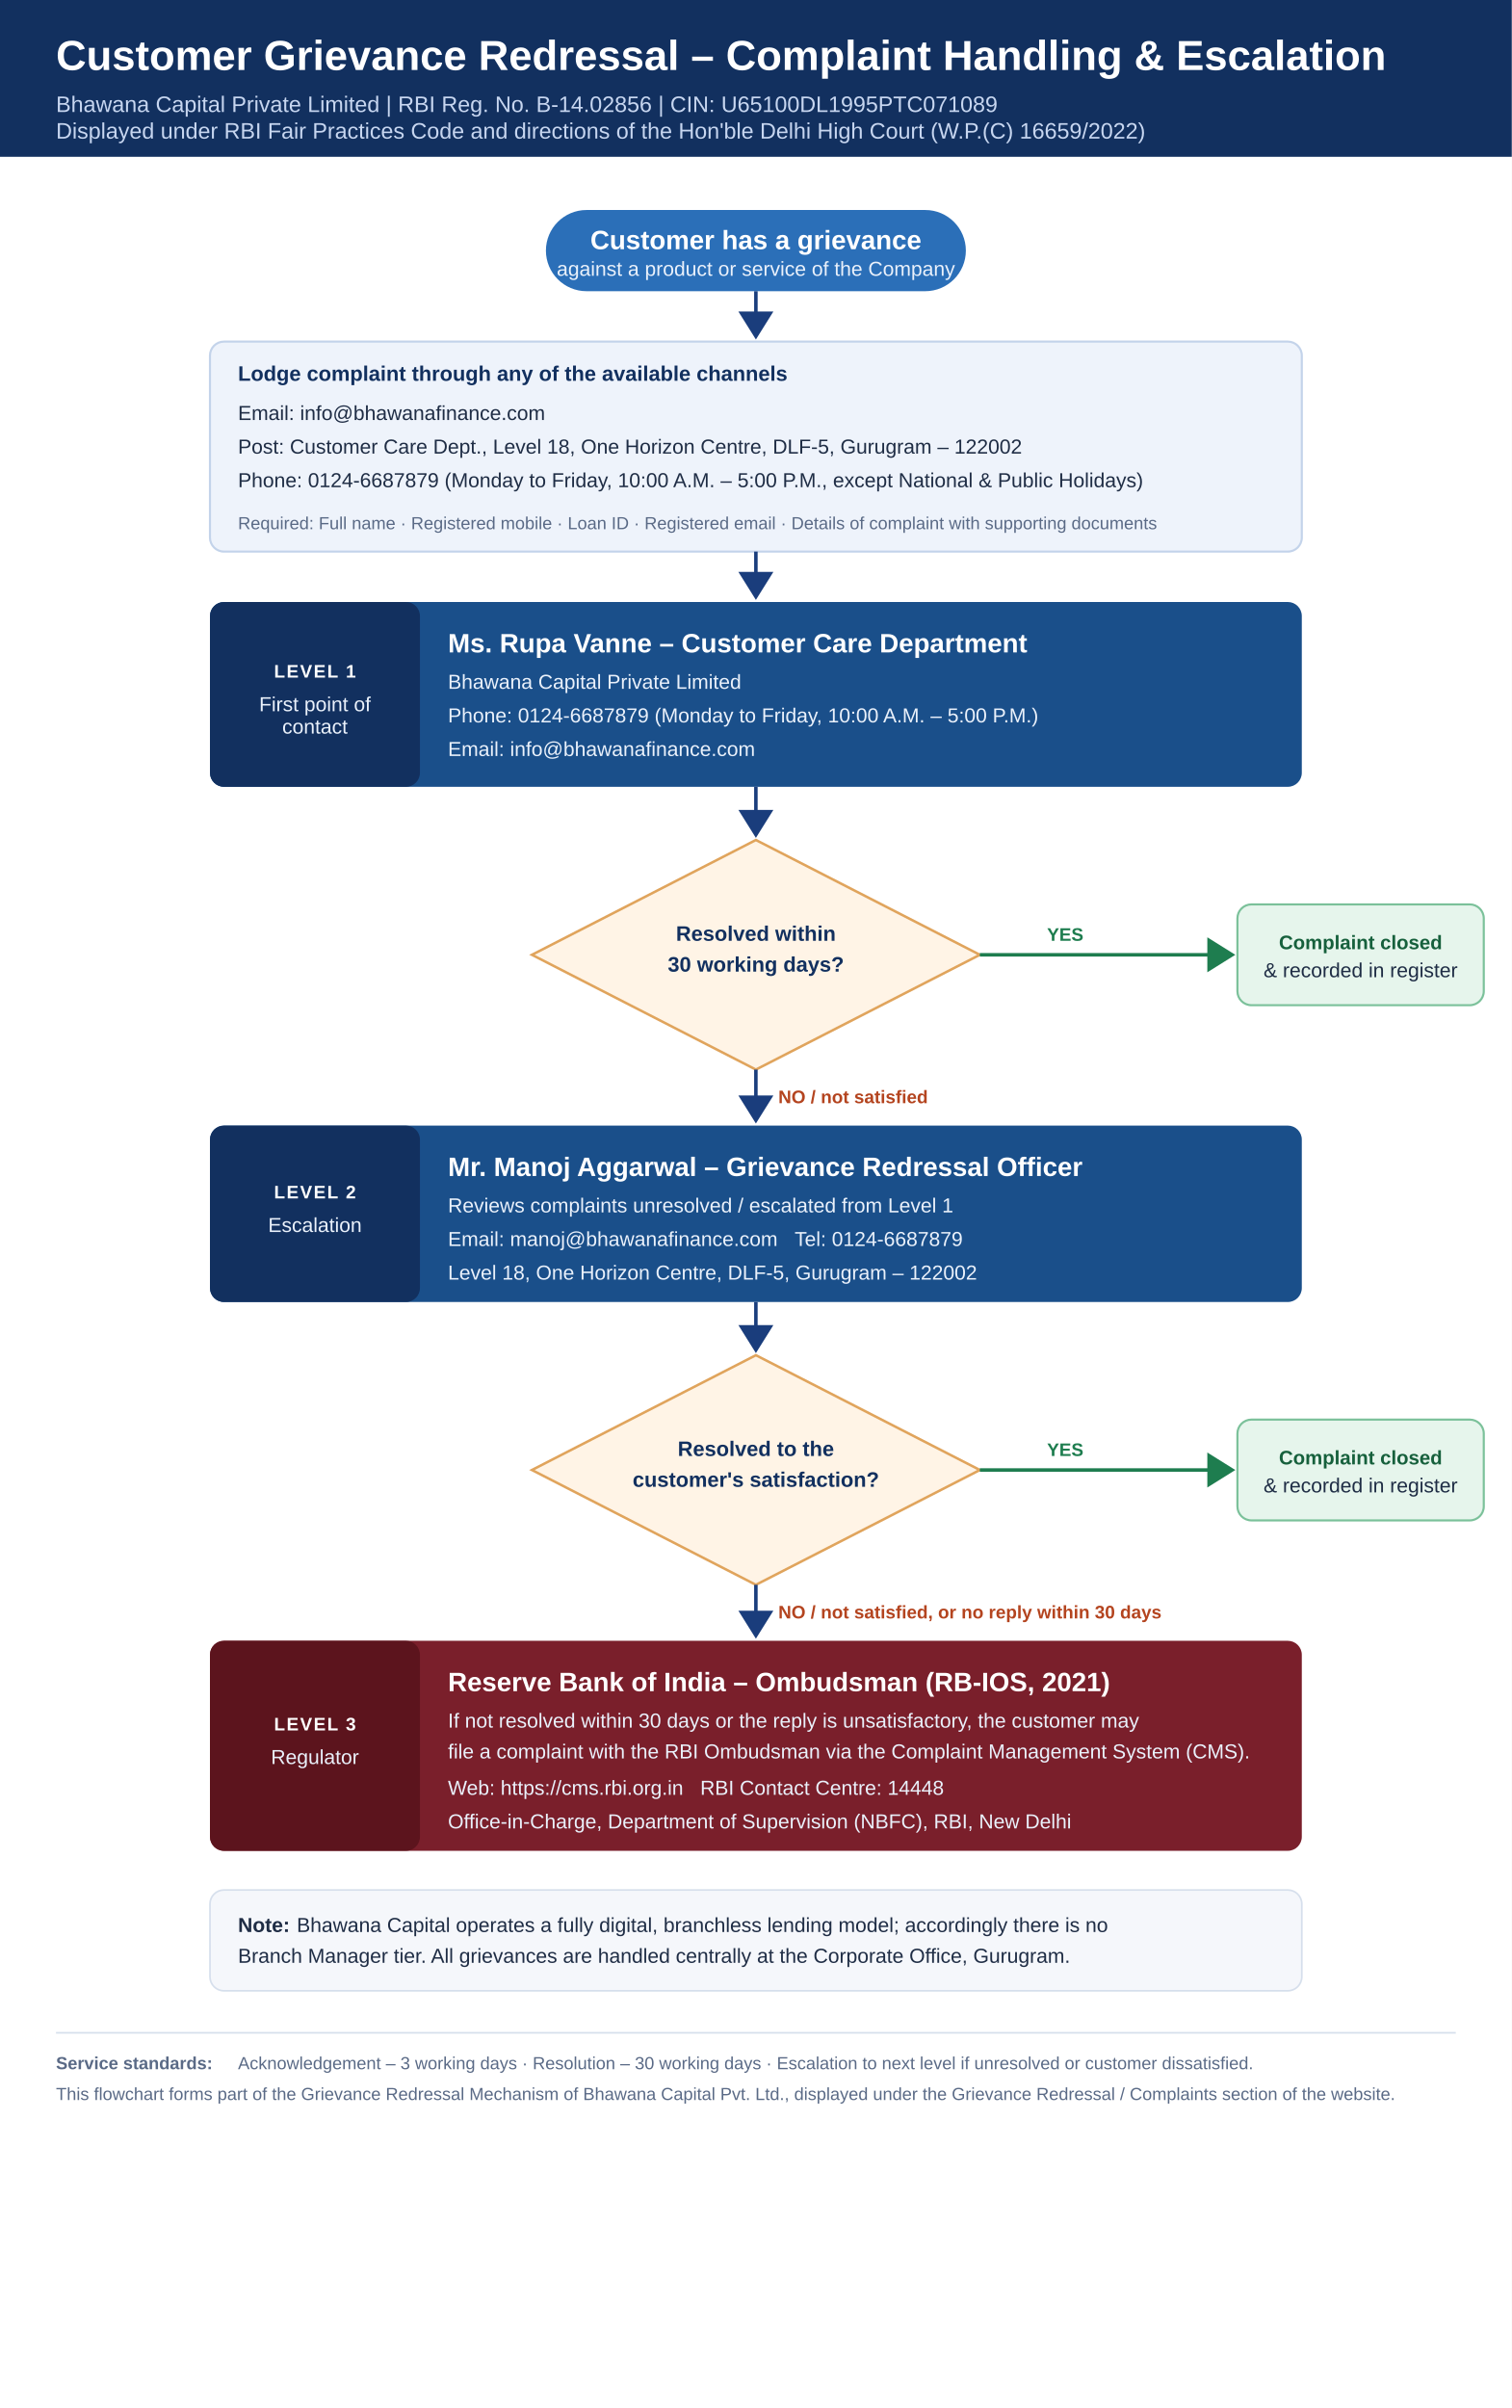
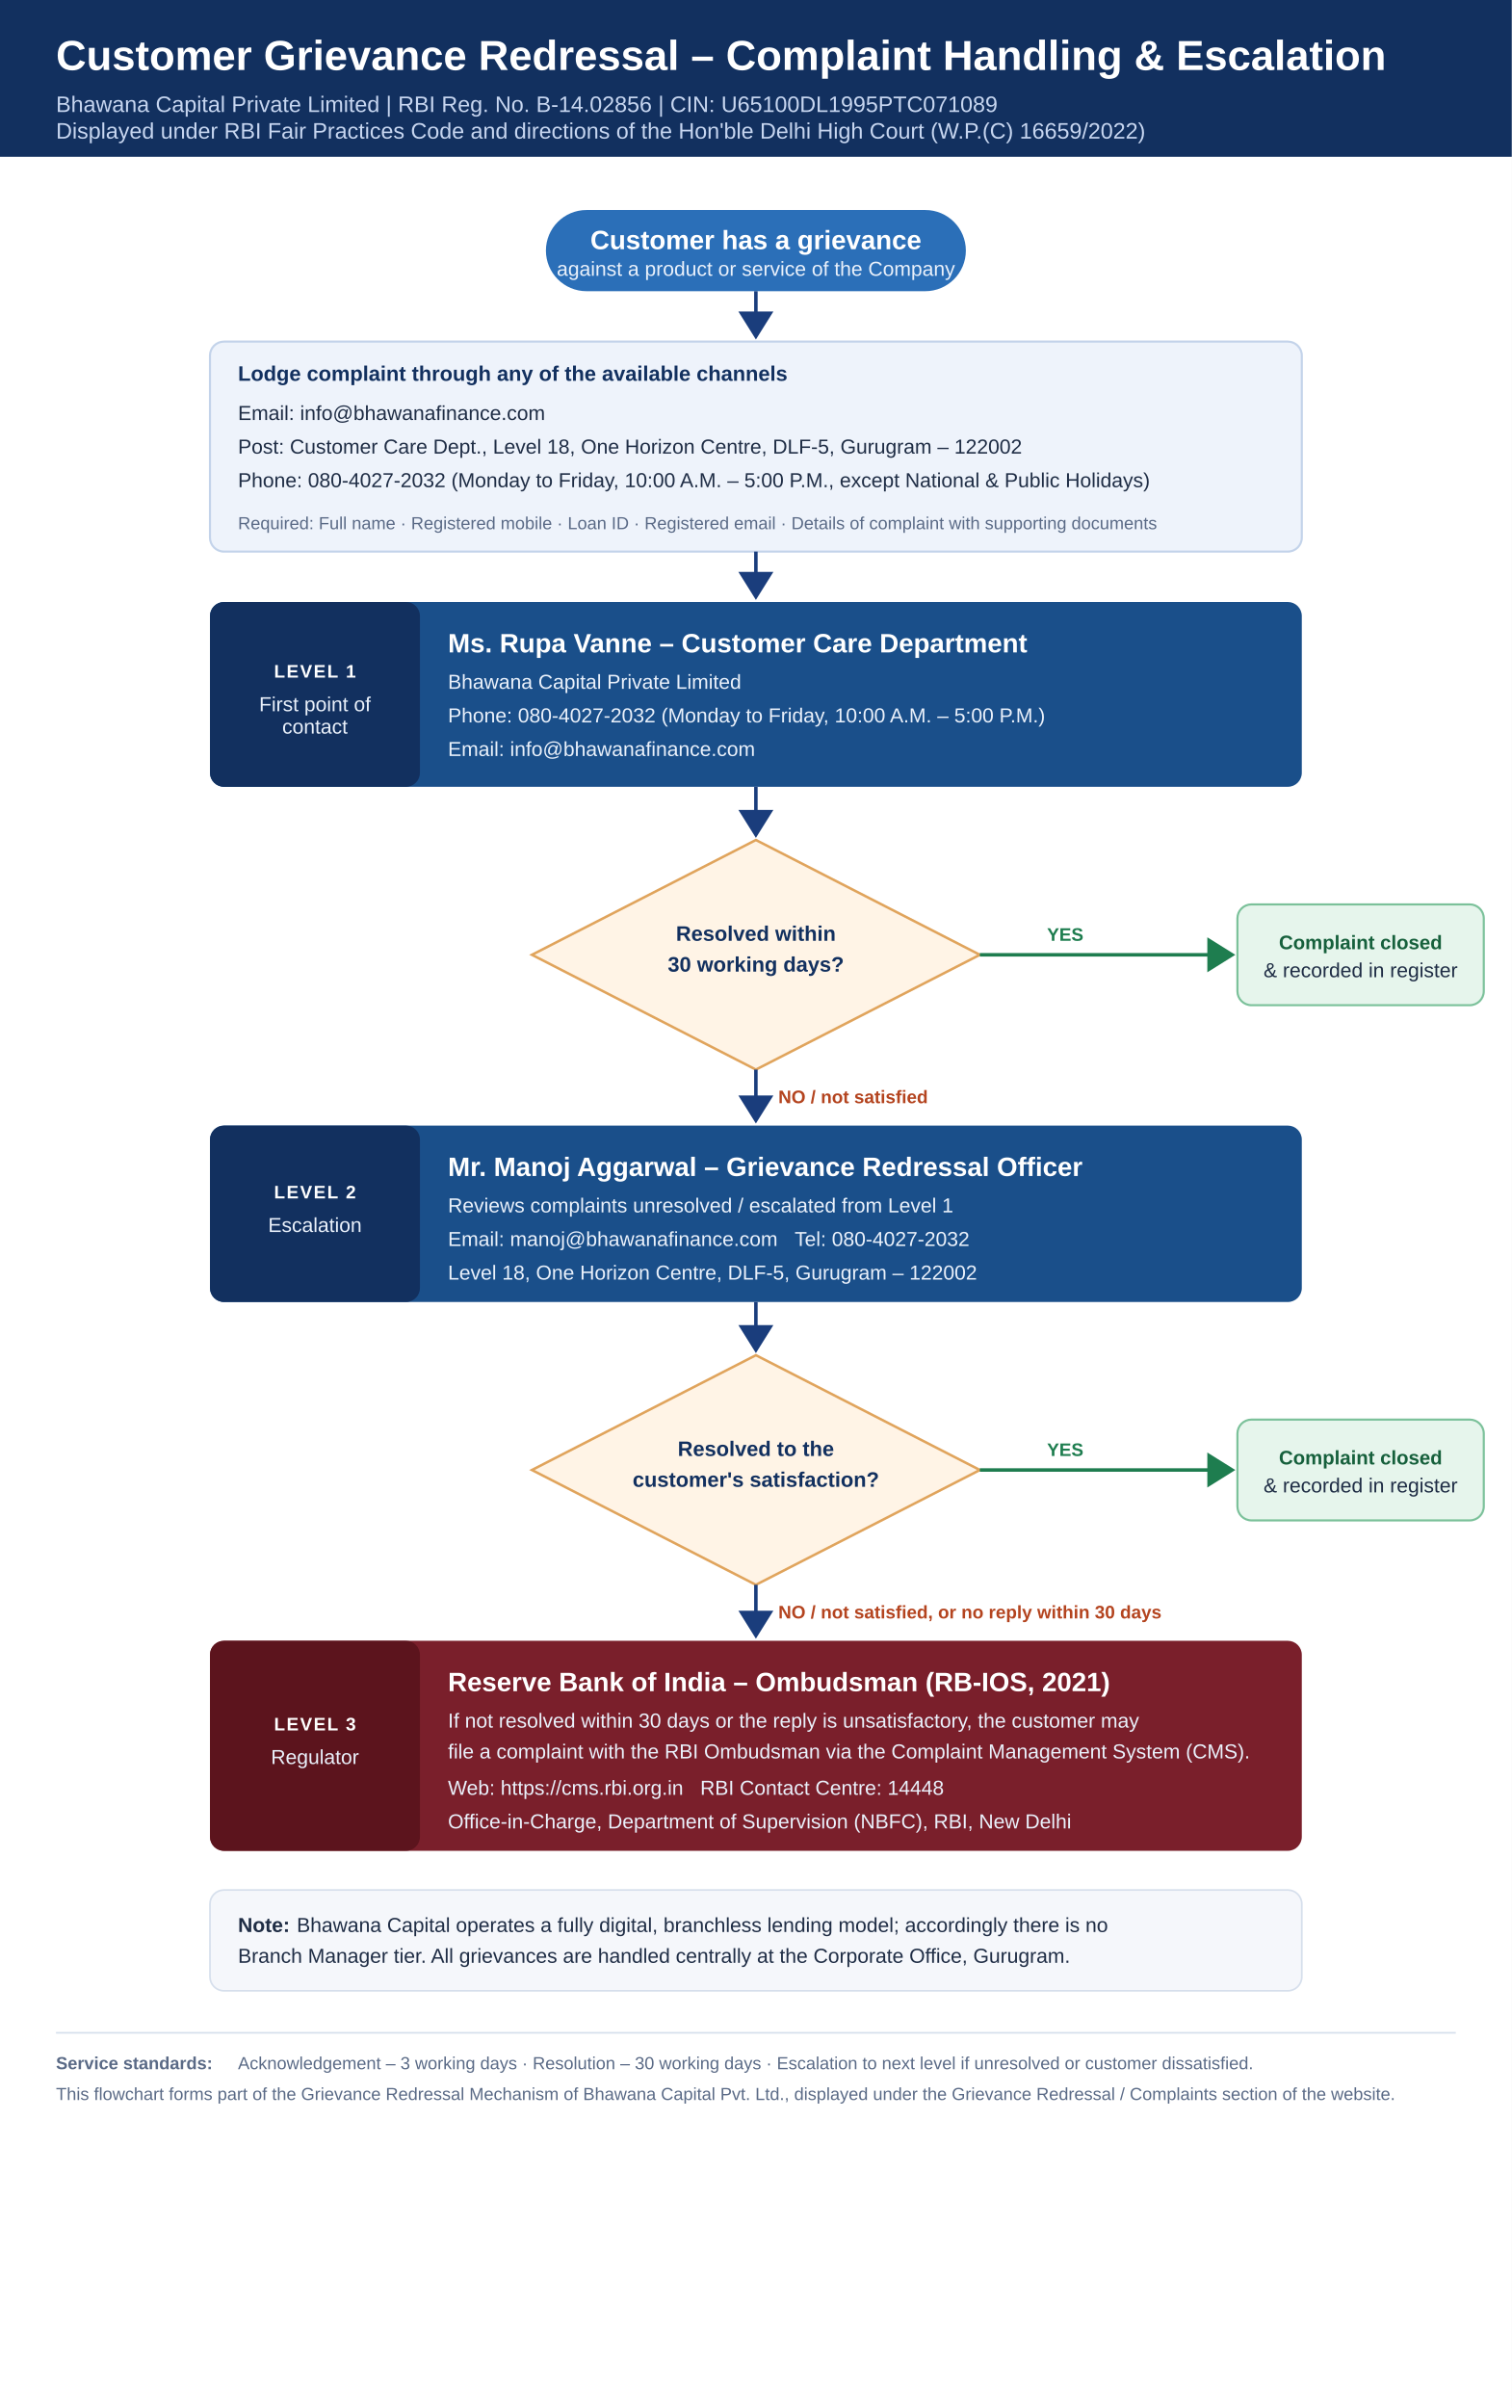
<svg xmlns="http://www.w3.org/2000/svg" viewBox="0 0 1080 1720" font-family="Arial, Helvetica, sans-serif">
  <defs>
    <marker id="arrow" markerWidth="10" markerHeight="10" refX="7" refY="5" orient="auto" markerUnits="strokeWidth">
      <path d="M0,0 L8,5 L0,10 z" fill="#1a3d7c" />
    </marker>
    <marker id="arrowGreen" markerWidth="10" markerHeight="10" refX="7" refY="5" orient="auto" markerUnits="strokeWidth">
      <path d="M0,0 L8,5 L0,10 z" fill="#1e7d4f" />
    </marker>
    <style>
      .title{font-size:30px;font-weight:700;fill:#ffffff}
      .subtitle{font-size:16px;fill:#c7d6f0}
      .boxhead{font-size:19px;font-weight:700;fill:#ffffff}
      .lvltag{font-size:13px;font-weight:700;fill:#ffffff;letter-spacing:1px}
      .body{font-size:14.5px;fill:#1f2d45}
      .bodyw{font-size:14.5px;fill:#eaf1fb}
      .small{font-size:12.5px;fill:#5a6a86}
      .decision{font-size:15px;font-weight:700;fill:#12305f}
      .yeslabel{font-size:13px;font-weight:700;fill:#1e7d4f}
      .nolabel{font-size:13px;font-weight:700;fill:#b4441f}
      .closed{font-size:14px;font-weight:700;fill:#16603c}
      .foot{font-size:12.5px;fill:#5a6a86}
    </style>
  </defs>
  <rect x="0" y="0" width="1080" height="1720" fill="#ffffff" />
  <rect x="0" y="0" width="1080" height="112" fill="#12305f" />
  <text x="40" y="50" class="title">Customer Grievance Redressal – Complaint Handling &amp; Escalation</text>
  <text x="40" y="80" class="subtitle" font-size="15px">Bhawana Capital Private Limited  |  RBI Reg. No. B-14.02856  |  CIN: U65100DL1995PTC071089</text>
  <text x="40" y="99" class="subtitle" font-size="12.5px" fill="#9db6de">Displayed under RBI Fair Practices Code and directions of the Hon'ble Delhi High Court (W.P.(C) 16659/2022)</text>
  <rect x="390" y="150" width="300" height="58" rx="29" fill="#2b6fb8" />
  <text x="540" y="178" text-anchor="middle" class="boxhead">Customer has a grievance</text>
  <text x="540" y="197" text-anchor="middle" class="bodyw" font-size="12.5px">against a product or service of the Company</text>
  <line x1="540" y1="208" x2="540" y2="240" stroke="#1a3d7c" stroke-width="2.5" marker-end="url(#arrow)" />
  <rect x="150" y="244" width="780" height="150" rx="10" fill="#eef3fb" stroke="#c3d3ea" stroke-width="1.5" />
  <text x="170" y="272" class="decision">Lodge complaint through any of the available channels</text>
  <text x="170" y="300" class="body">Email:  info@bhawanafinance.com</text>
  <text x="170" y="324" class="body">Post:  Customer Care Dept., Level 18, One Horizon Centre, DLF-5, Gurugram – 122002</text>
-   <text x="170" y="348" class="body">Phone:  0124-6687879  (Monday to Friday, 10:00 A.M. – 5:00 P.M., except National &amp; Public Holidays)</text>
+   <text x="170" y="348" class="body">Phone:  080-4027-2032  (Monday to Friday, 10:00 A.M. – 5:00 P.M., except National &amp; Public Holidays)</text>
  <text x="170" y="378" class="small">Required: Full name · Registered mobile · Loan ID · Registered email · Details of complaint with supporting documents</text>
  <line x1="540" y1="394" x2="540" y2="426" stroke="#1a3d7c" stroke-width="2.5" marker-end="url(#arrow)" />
  <rect x="150" y="430" width="780" height="132" rx="10" fill="#1a4f8a" />
  <rect x="150" y="430" width="150" height="132" rx="10" fill="#12305f" />
  <text x="225" y="484" text-anchor="middle" class="lvltag">LEVEL 1</text>
  <text x="225" y="508" text-anchor="middle" class="bodyw" font-size="12px">First point of</text>
  <text x="225" y="524" text-anchor="middle" class="bodyw" font-size="12px">contact</text>
  <text x="320" y="466" class="boxhead">Ms. Rupa Vanne – Customer Care Department</text>
  <text x="320" y="492" class="bodyw">Bhawana Capital Private Limited</text>
-   <text x="320" y="516" class="bodyw">Phone: 0124-6687879 (Monday to Friday, 10:00 A.M. – 5:00 P.M.)</text>
+   <text x="320" y="516" class="bodyw">Phone: 080-4027-2032 (Monday to Friday, 10:00 A.M. – 5:00 P.M.)</text>
  <text x="320" y="540" class="bodyw" font-size="12.5px" fill="#c7d6f0">Email: info@bhawanafinance.com</text>
  <line x1="540" y1="562" x2="540" y2="596" stroke="#1a3d7c" stroke-width="2.5" marker-end="url(#arrow)" />
  <polygon points="540,600 700,682 540,764 380,682" fill="#fff4e6" stroke="#e0a45c" stroke-width="1.8" />
  <text x="540" y="672" text-anchor="middle" class="decision">Resolved within</text>
  <text x="540" y="694" text-anchor="middle" class="decision">30 working days?</text>
  <line x1="700" y1="682" x2="880" y2="682" stroke="#1e7d4f" stroke-width="2.5" marker-end="url(#arrowGreen)" />
  <text x="748" y="672" class="yeslabel">YES</text>
  <rect x="884" y="646" width="176" height="72" rx="10" fill="#e6f5ec" stroke="#7bc19a" stroke-width="1.5" />
  <text x="972" y="678" text-anchor="middle" class="closed">Complaint closed</text>
  <text x="972" y="698" text-anchor="middle" class="body" font-size="12px">&amp; recorded in register</text>
  <line x1="540" y1="764" x2="540" y2="800" stroke="#1a3d7c" stroke-width="2.5" marker-end="url(#arrow)" />
  <text x="556" y="788" class="nolabel">NO / not satisfied</text>
  <rect x="150" y="804" width="780" height="126" rx="10" fill="#1a4f8a" />
  <rect x="150" y="804" width="150" height="126" rx="10" fill="#12305f" />
  <text x="225" y="856" text-anchor="middle" class="lvltag">LEVEL 2</text>
  <text x="225" y="880" text-anchor="middle" class="bodyw" font-size="12px">Escalation</text>
  <text x="320" y="840" class="boxhead">Mr. Manoj Aggarwal – Grievance Redressal Officer</text>
  <text x="320" y="866" class="bodyw">Reviews complaints unresolved / escalated from Level 1</text>
-   <text x="320" y="890" class="bodyw">Email: manoj@bhawanafinance.com   Tel: 0124-6687879</text>
+   <text x="320" y="890" class="bodyw">Email: manoj@bhawanafinance.com   Tel: 080-4027-2032</text>
  <text x="320" y="914" class="bodyw" font-size="12.5px" fill="#c7d6f0">Level 18, One Horizon Centre, DLF-5, Gurugram – 122002</text>
  <line x1="540" y1="930" x2="540" y2="964" stroke="#1a3d7c" stroke-width="2.5" marker-end="url(#arrow)" />
  <polygon points="540,968 700,1050 540,1132 380,1050" fill="#fff4e6" stroke="#e0a45c" stroke-width="1.8" />
  <text x="540" y="1040" text-anchor="middle" class="decision">Resolved to the</text>
  <text x="540" y="1062" text-anchor="middle" class="decision">customer's satisfaction?</text>
  <line x1="700" y1="1050" x2="880" y2="1050" stroke="#1e7d4f" stroke-width="2.5" marker-end="url(#arrowGreen)" />
  <text x="748" y="1040" class="yeslabel">YES</text>
  <rect x="884" y="1014" width="176" height="72" rx="10" fill="#e6f5ec" stroke="#7bc19a" stroke-width="1.5" />
  <text x="972" y="1046" text-anchor="middle" class="closed">Complaint closed</text>
  <text x="972" y="1066" text-anchor="middle" class="body" font-size="12px">&amp; recorded in register</text>
  <line x1="540" y1="1132" x2="540" y2="1168" stroke="#1a3d7c" stroke-width="2.5" marker-end="url(#arrow)" />
  <text x="556" y="1156" class="nolabel">NO / not satisfied, or no reply within 30 days</text>
  <rect x="150" y="1172" width="780" height="150" rx="10" fill="#7a1f2b" />
  <rect x="150" y="1172" width="150" height="150" rx="10" fill="#5c141d" />
  <text x="225" y="1236" text-anchor="middle" class="lvltag">LEVEL 3</text>
  <text x="225" y="1260" text-anchor="middle" class="bodyw" font-size="12px">Regulator</text>
  <text x="320" y="1208" class="boxhead">Reserve Bank of India – Ombudsman (RB-IOS, 2021)</text>
  <text x="320" y="1234" class="bodyw">If not resolved within 30 days or the reply is unsatisfactory, the customer may</text>
  <text x="320" y="1256" class="bodyw">file a complaint with the RBI Ombudsman via the Complaint Management System (CMS).</text>
  <text x="320" y="1282" class="bodyw">Web: https://cms.rbi.org.in   RBI Contact Centre: 14448</text>
  <text x="320" y="1306" class="bodyw" font-size="12.5px" fill="#f0cdd2">Office-in-Charge, Department of Supervision (NBFC), RBI, New Delhi</text>
  <rect x="150" y="1350" width="780" height="72" rx="10" fill="#f5f7fb" stroke="#d6dfec" stroke-width="1.2" />
  <text x="170" y="1380" class="body" font-weight="700" fill="#12305f">Note:</text>
  <text x="212" y="1380" class="body">Bhawana Capital operates a fully digital, branchless lending model; accordingly there is no</text>
  <text x="170" y="1402" class="body">Branch Manager tier. All grievances are handled centrally at the Corporate Office, Gurugram.</text>
  <line x1="40" y1="1452" x2="1040" y2="1452" stroke="#d6dfec" stroke-width="1.2" />
  <text x="40" y="1478" class="foot" font-weight="700" fill="#12305f">Service standards:</text>
  <text x="170" y="1478" class="foot">Acknowledgement – 3 working days  ·  Resolution – 30 working days  ·  Escalation to next level if unresolved or customer dissatisfied.</text>
  <text x="40" y="1500" class="foot">This flowchart forms part of the Grievance Redressal Mechanism of Bhawana Capital Pvt. Ltd., displayed under the Grievance Redressal / Complaints section of the website.</text>
</svg>
